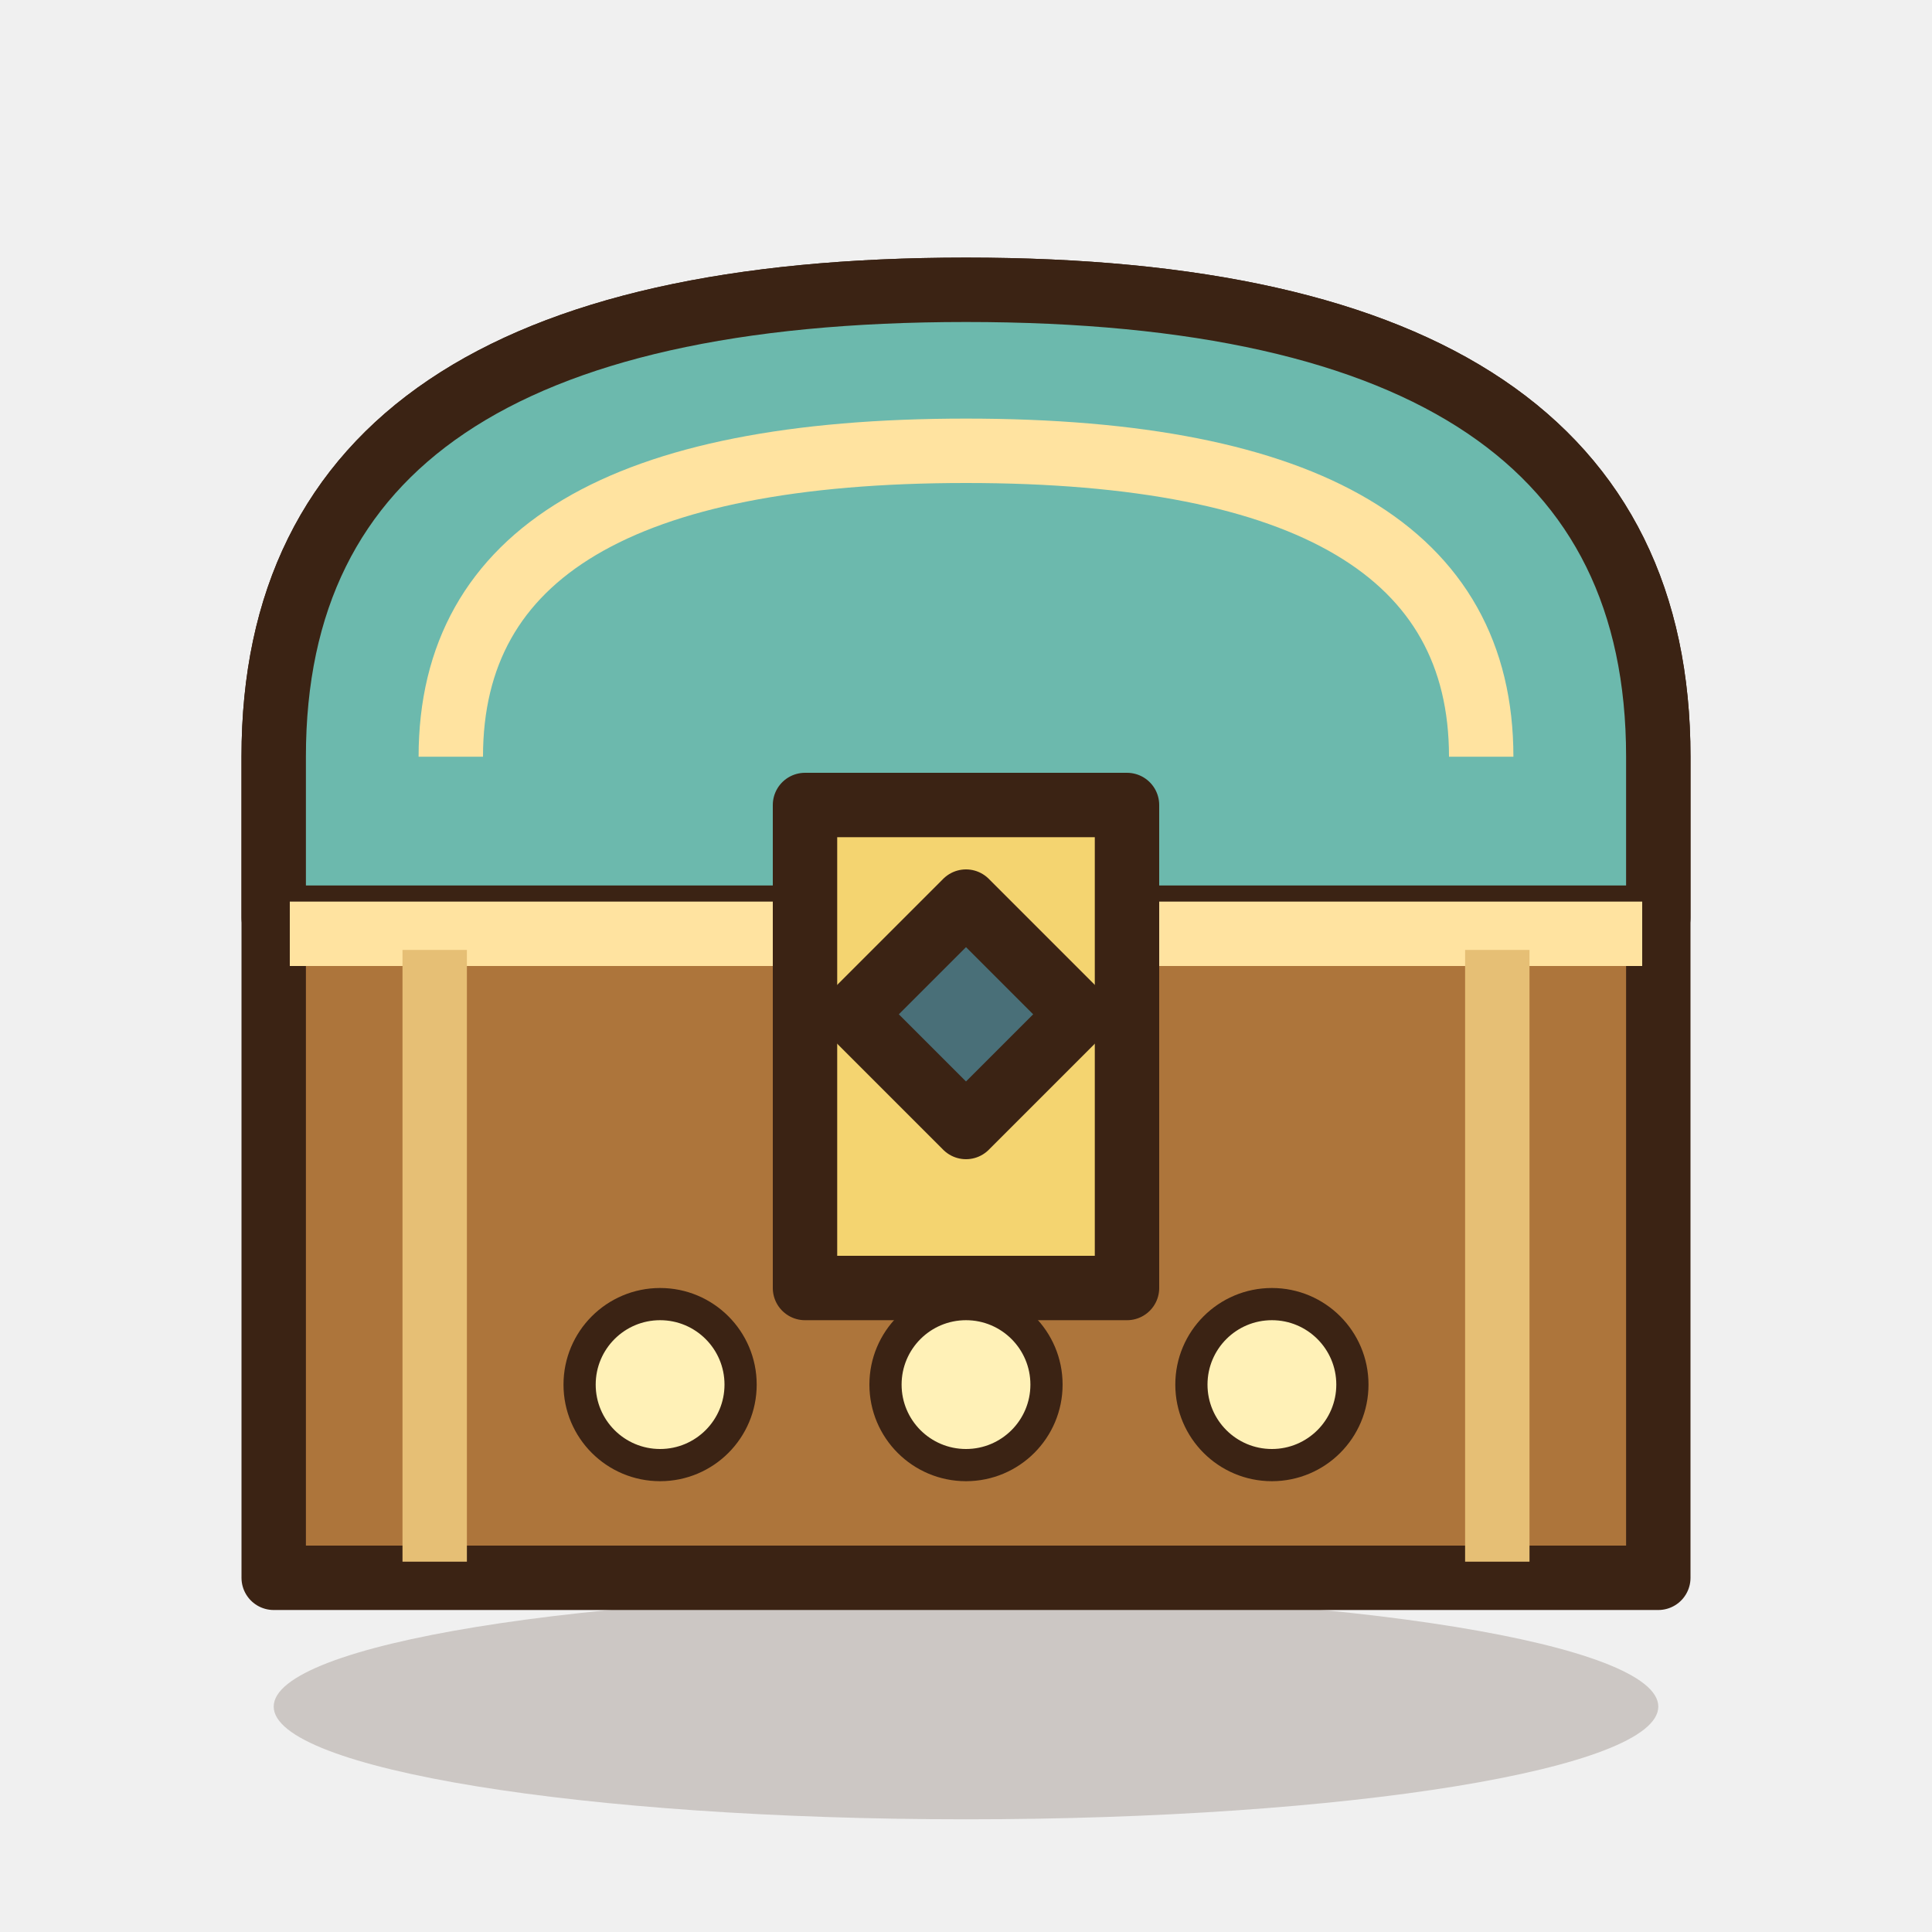
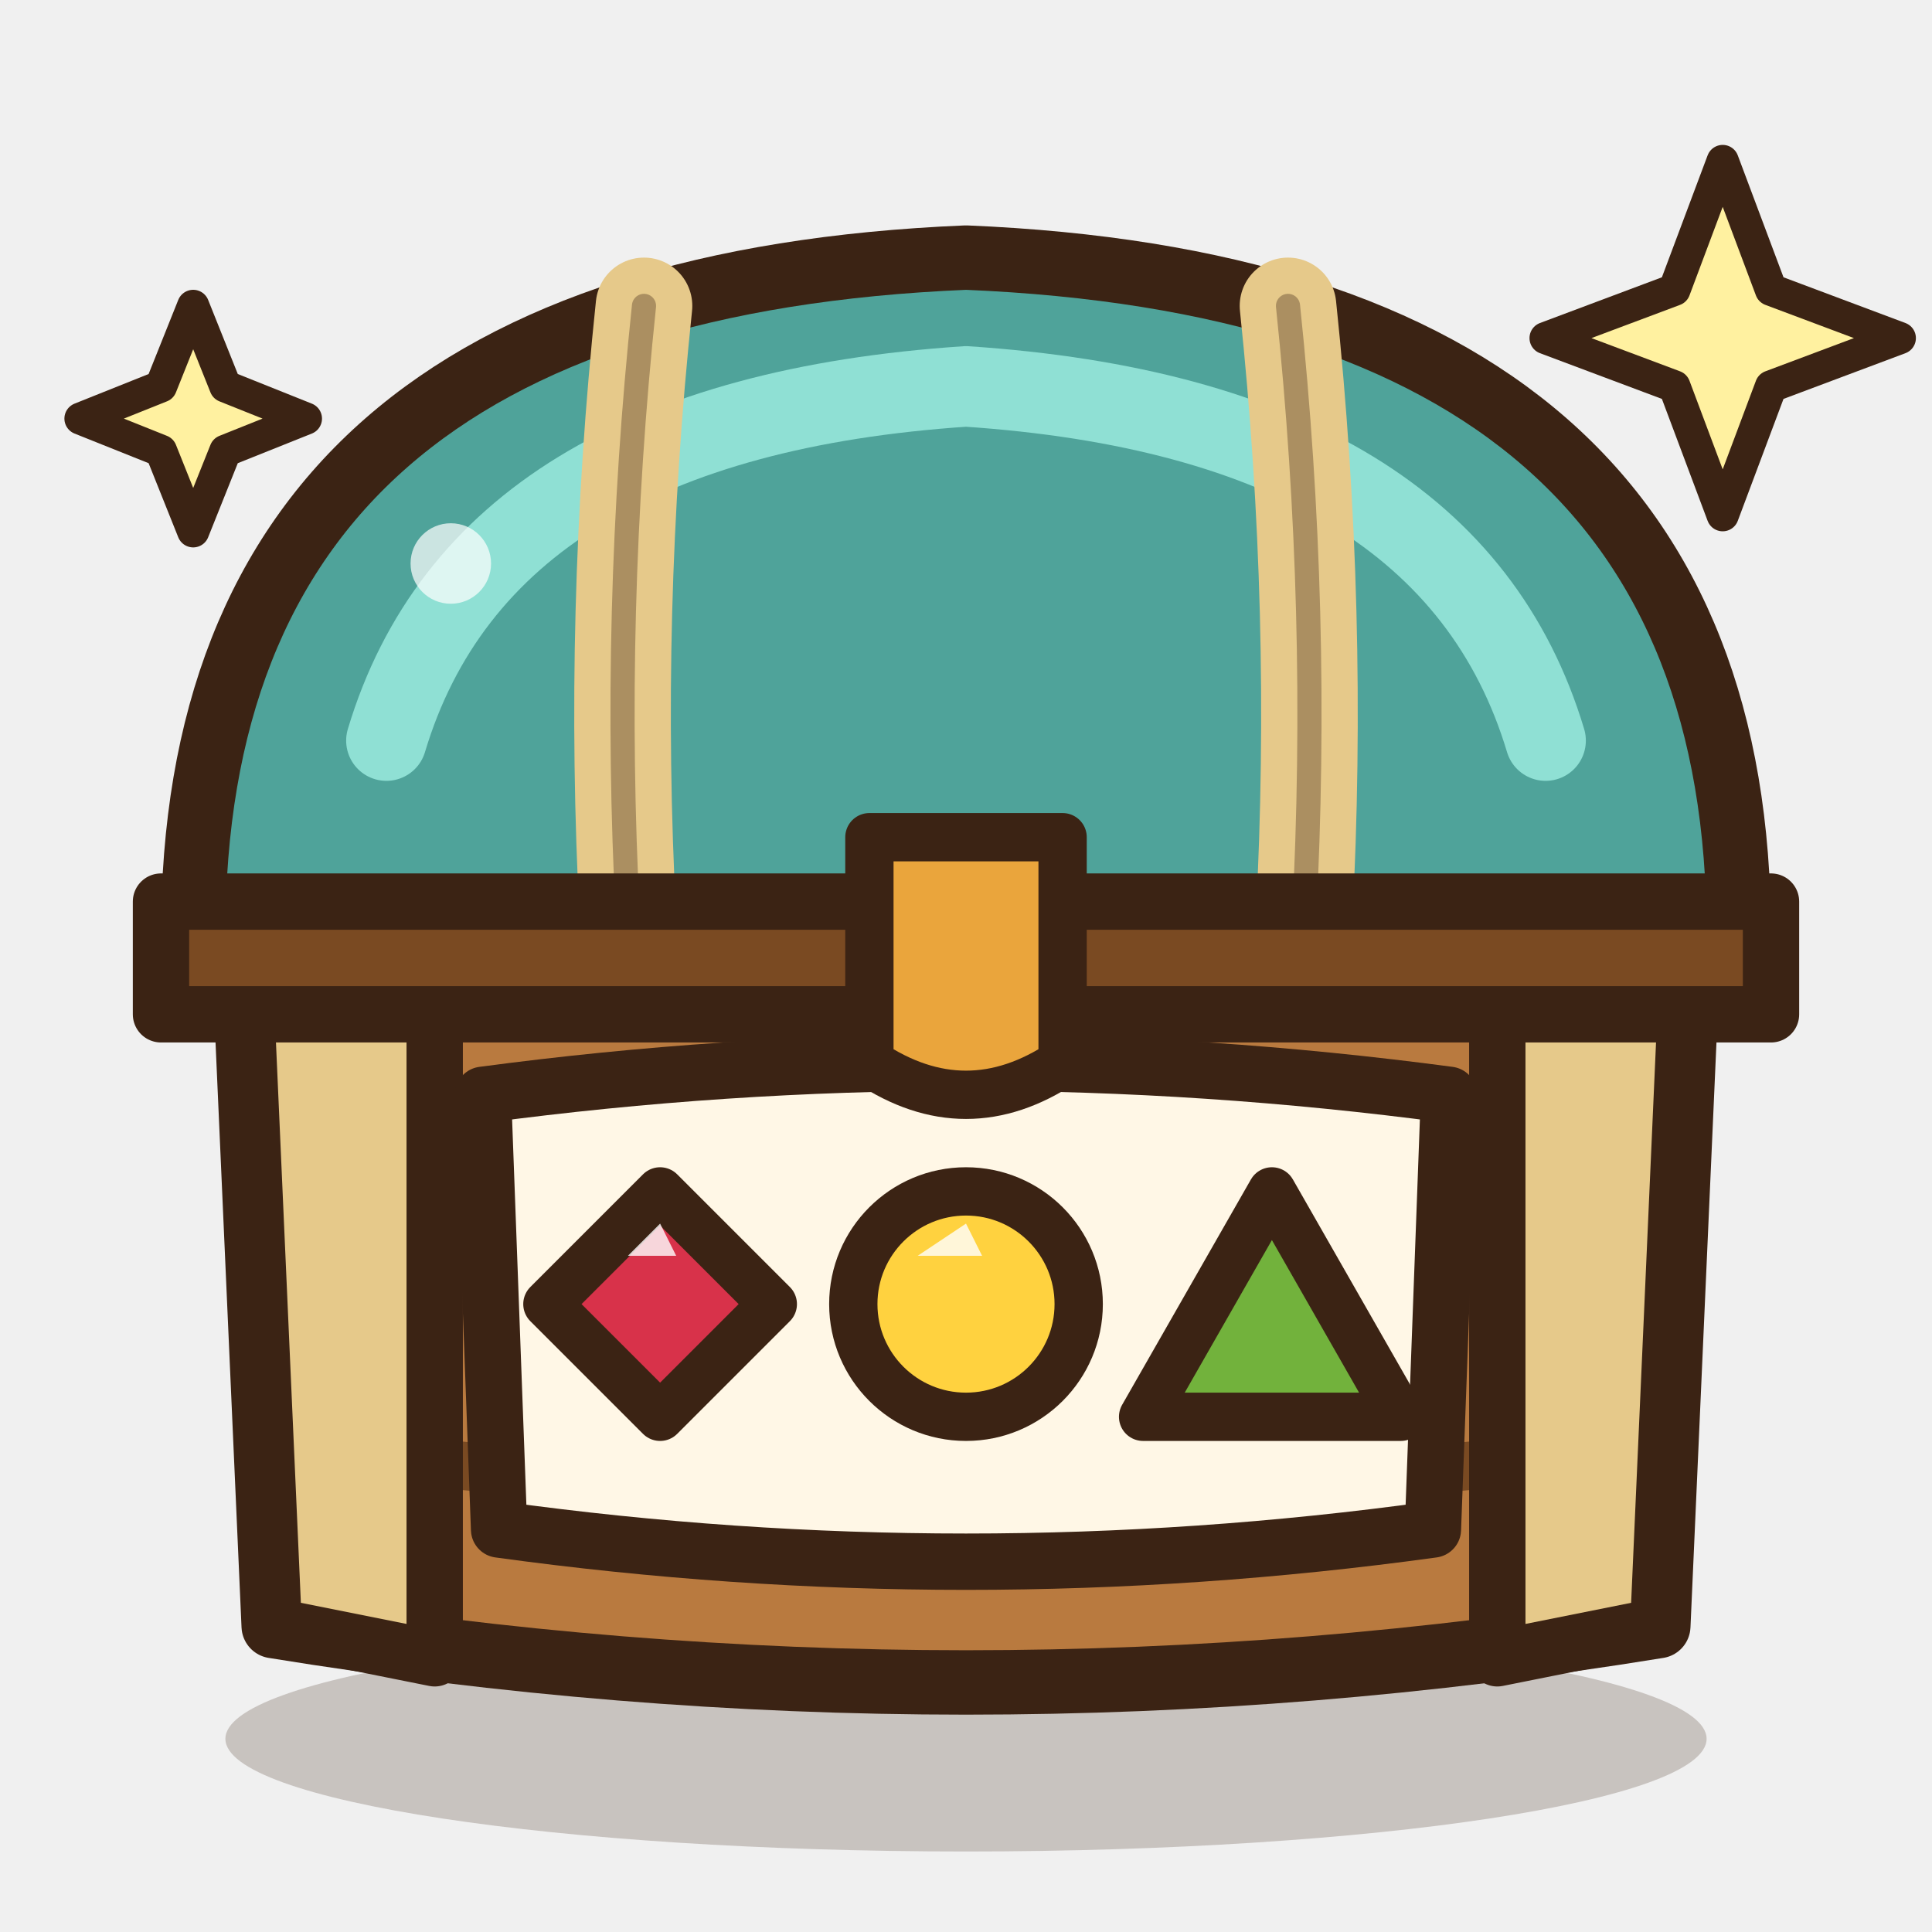
<svg xmlns="http://www.w3.org/2000/svg" width="120" height="120" viewBox="0 0 120 120">
-   <ellipse cx="60" cy="106" rx="43" ry="7" fill="#3b2314" opacity=".2" />
-   <g stroke="#3b2314" stroke-width="4" stroke-linejoin="round">
-     <path d="M17 47q0-29 43-29t43 29v51H17Z" fill="#ad753b" />
-     <path d="M17 47q0-29 43-29t43 29v10H17Z" fill="#6cb9ad" />
-     <path d="M28 47q0-19 32-19t32 19M18 58h84" fill="none" stroke="#ffe3a0" />
-     <path d="M27 59v38M93 59v38" fill="none" stroke="#e6bf75" />
-     <path d="M50 50h20v30H50Z" fill="#f4d470" />
-     <path d="m60 56 7 7-7 7-7-7Z" fill="#496f78" />
+   <ellipse cx="60" cy="108" rx="46" ry="7" fill="#3b2314" opacity=".22" />
+   <g stroke="#3b2314" stroke-width="4" stroke-linejoin="round" stroke-linecap="round">
+     <path d="M15 56L105 56L103 101Q60 108 17 101Z" fill="#b97a3f" />
+     <path d="M18 74Q60 79 102 74M19 90Q60 95 101 90" fill="none" stroke="#7a4a22" stroke-width="3" />
+     <path d="M15 56L27 56L27 103L17 101ZM93 56L105 56L103 101L93 103Z" fill="#e6c98a" stroke-width="3.5" />
+     <path d="M12 58Q12 18 60 16Q108 18 108 58Z" fill="#4fa39a" />
+     <path d="M24 46Q30 26 60 24Q90 26 96 46" fill="none" stroke="#8fe0d4" stroke-width="5" />
+     <path d="M40 19Q38 38 39 57M80 19Q82 38 81 57" fill="none" stroke="#e6c98a" stroke-width="6" />
+     <path d="M40 19Q38 38 39 57M80 19Q82 38 81 57" fill="none" stroke="#3b2314" stroke-width="1.5" opacity=".35" />
+     <path d="M10 56L110 56L110 63L10 63Z" fill="#7a4a22" stroke-width="3.5" />
+     <path d="M30 68Q60 64 90 68L89 95Q60 99 31 95Z" fill="#fff7e6" stroke-width="3.5" />
+     <path d="M41 74L48 81L41 88L34 81Z" fill="#d8324a" stroke-width="3" />
+     <circle cx="60" cy="81" r="7" fill="#ffd23f" stroke-width="3" />
+     <path d="M79 74L87 88L71 88Z" fill="#72b23c" stroke-width="3" />
+     <path d="M54 52L66 52L66 66Q60 70 54 66Z" fill="#eaa53c" stroke-width="3" />
  </g>
-   <g fill="#fff1b7" stroke="#3b2314" stroke-width="2">
-     <circle cx="41" cy="86" r="5" />
-     <circle cx="60" cy="86" r="5" />
-     <circle cx="79" cy="86" r="5" />
+   <g fill="#fff">
+     <path d="M39 78l2 -2l1 2z M57 78l3 -2l1 2z" opacity=".8" />
+     <circle cx="28" cy="35" r="2.5" opacity=".7" />
+   </g>
+   <g fill="#fff1a0" stroke="#3b2314" stroke-width="2" stroke-linejoin="round">
+     <path d="M104 18l3 -8l3 8l8 3l-8 3l-3 8l-3 -8l-8 -3z" />
+     <path d="M10 24l2 -5l2 5l5 2l-5 2l-2 5l-2 -5l-5 -2z" />
  </g>
</svg>
